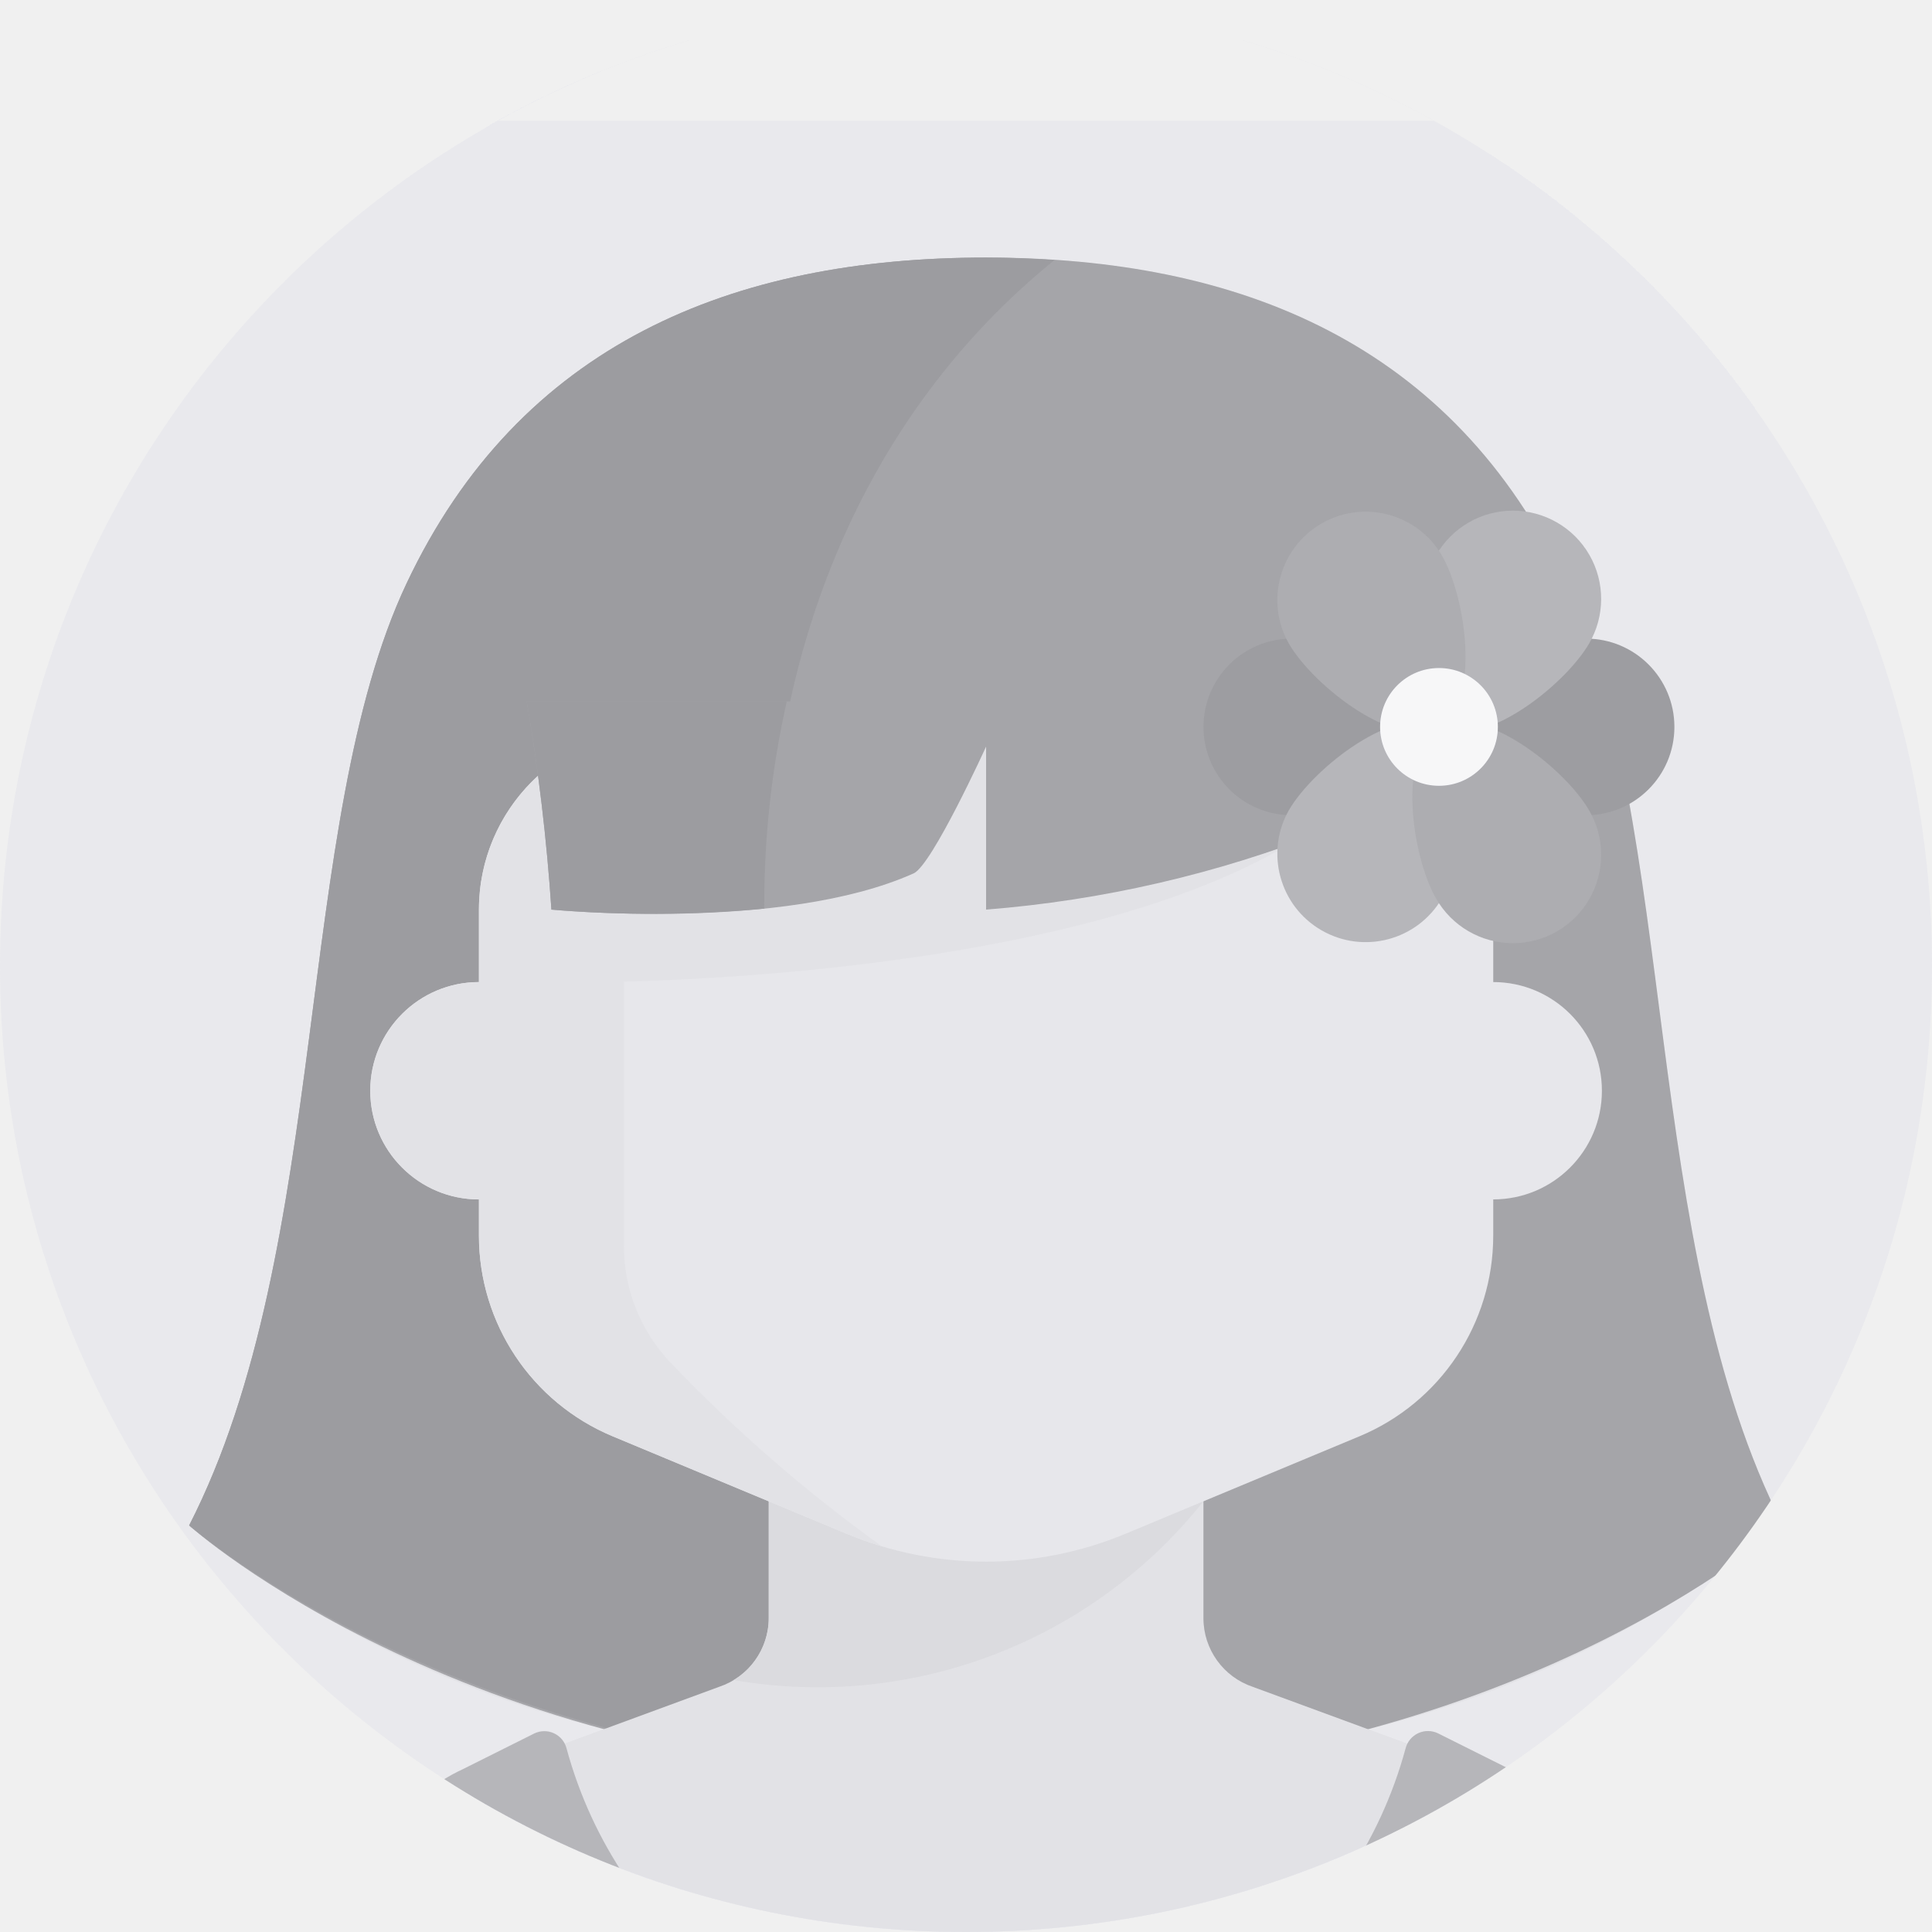
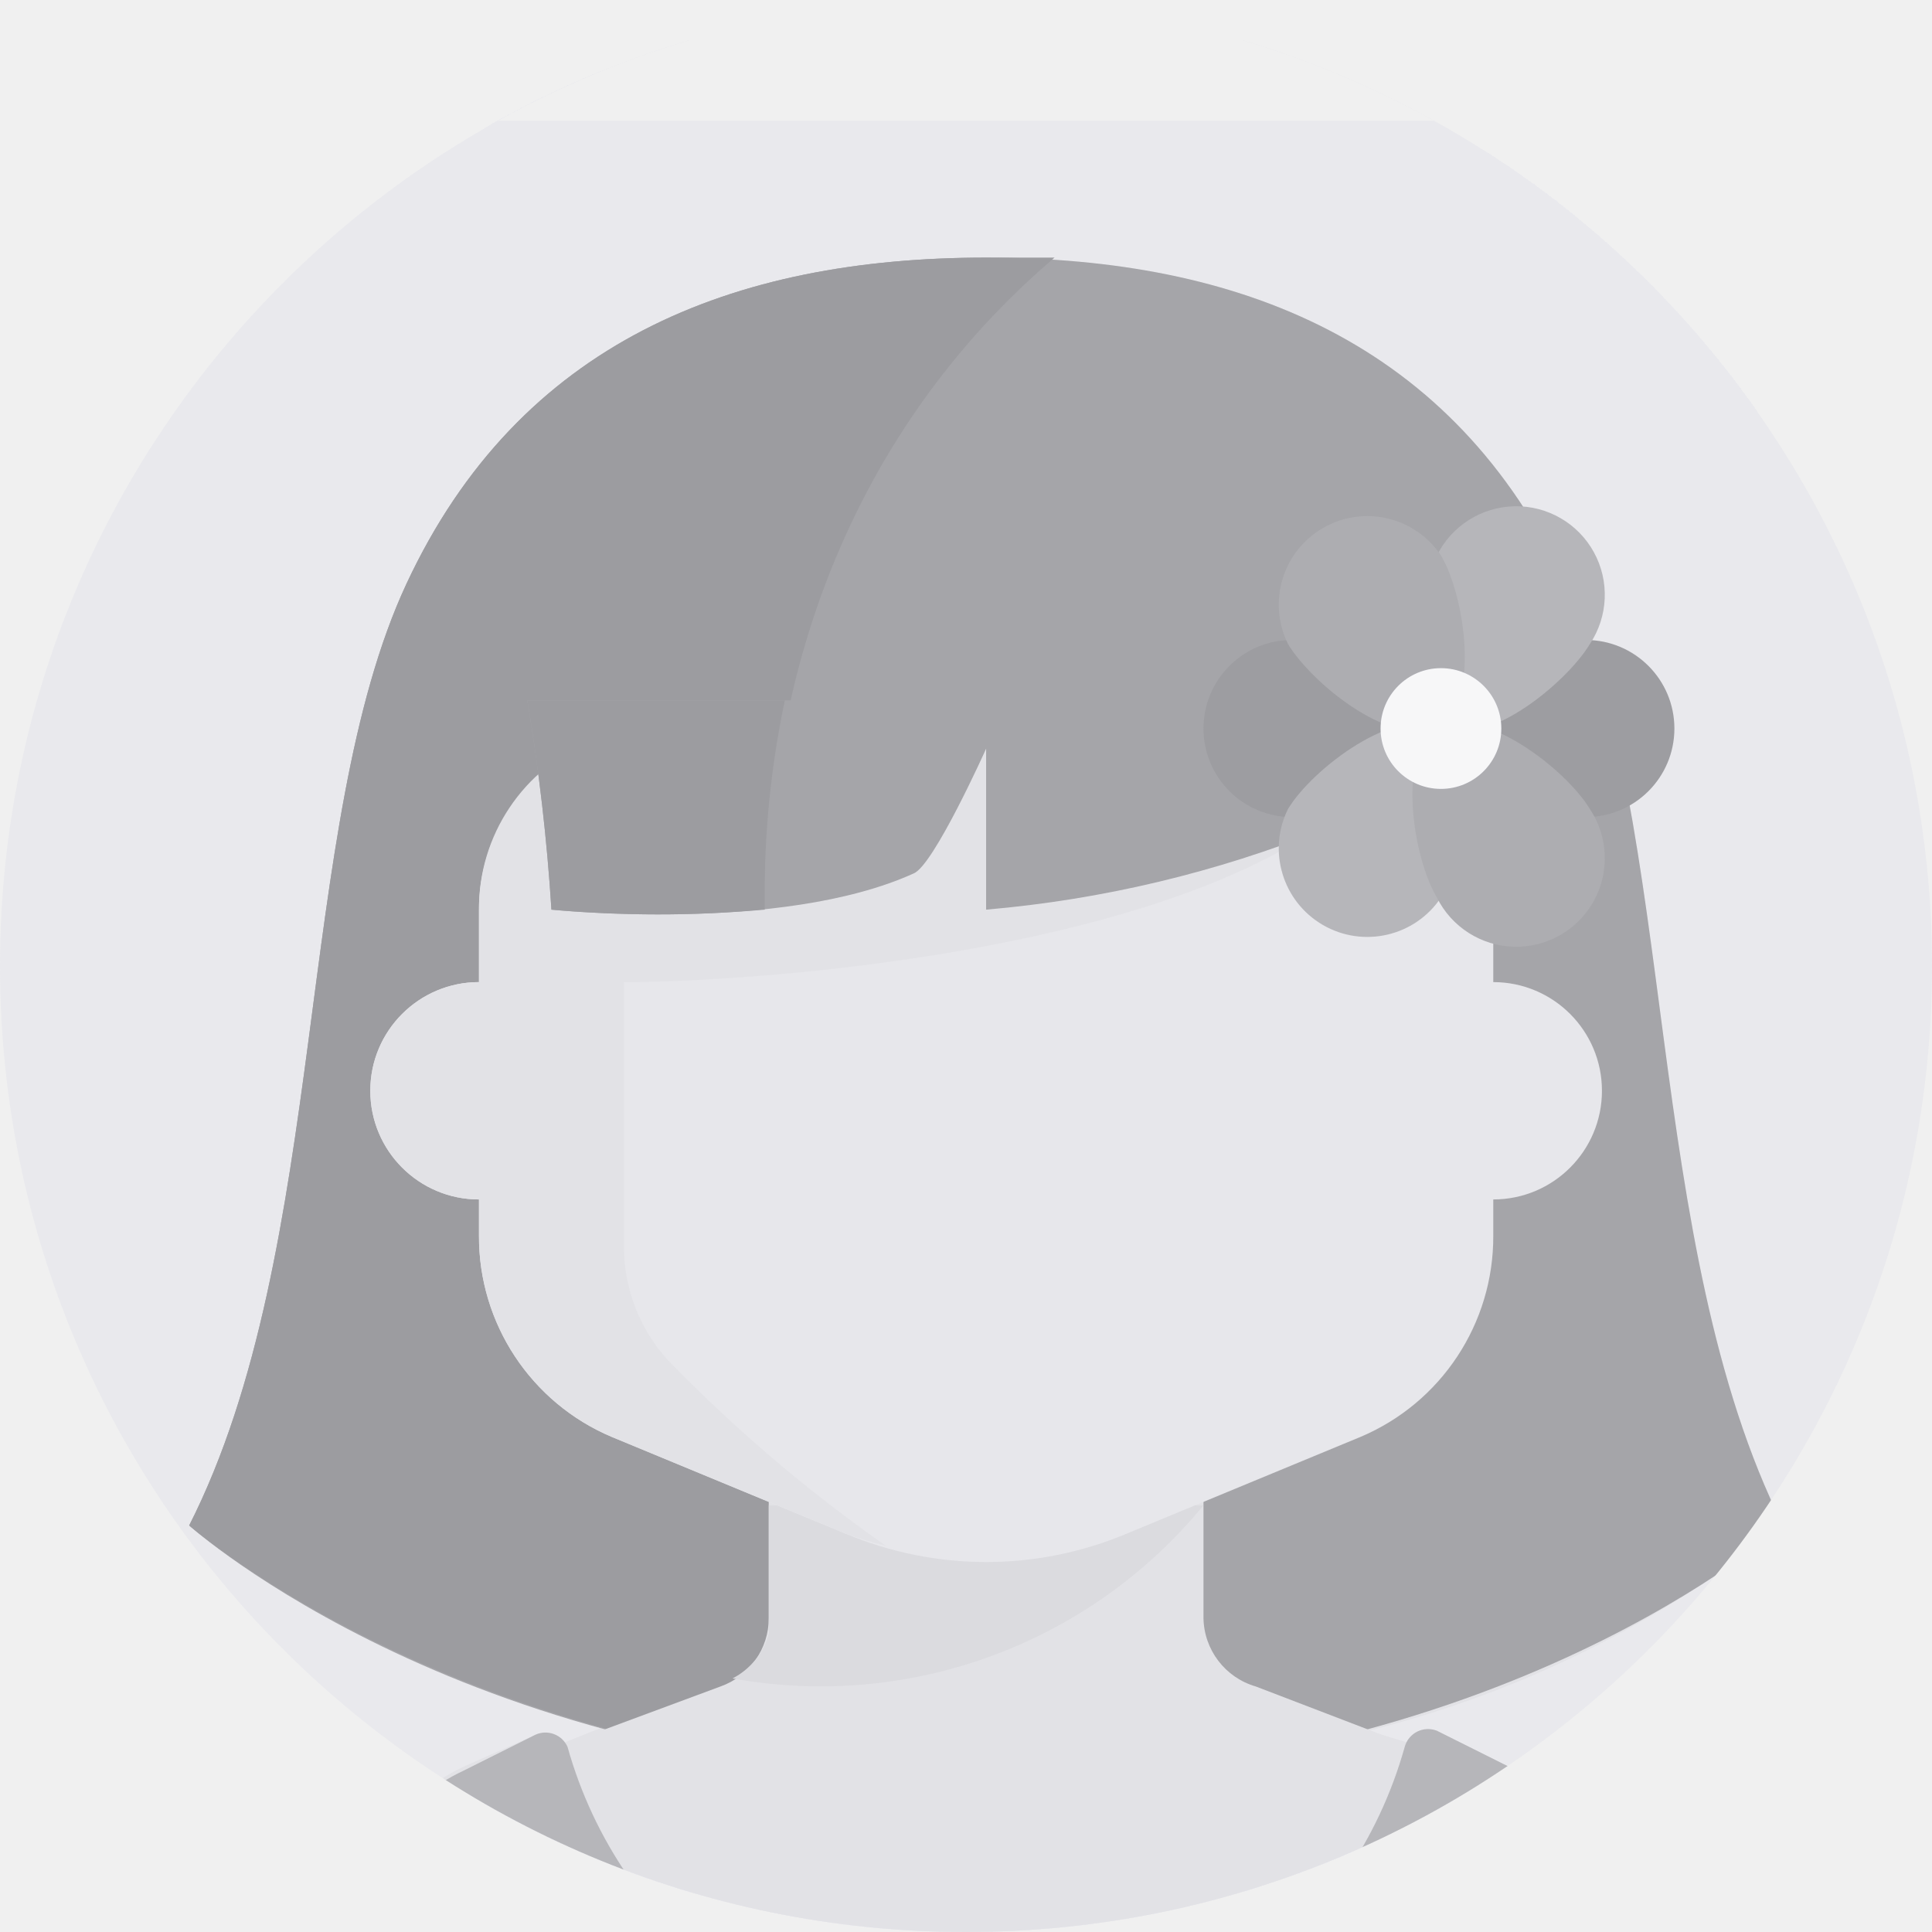
- <svg xmlns="http://www.w3.org/2000/svg" width="48" height="48" viewBox="0 0 48 48">
+ <svg xmlns="http://www.w3.org/2000/svg" xmlns:xlink="http://www.w3.org/1999/xlink" viewBox="0 0 48 48">
+   <defs>
+     <path id="b" d="M48 57v-.8a.6.6 0 0 0-.7-.6l-1-7.6a4.3 4.3 0 0 0-3-3.5l-5.2-1.8a2.2 2.2 0 0 0-2 .4l-1.6-.5a2.2 2.2 0 0 1-1.5-2V37l4.7-2a6.5 6.5 0 0 0 4-6v-1a3.2 3.2 0 0 0 2.5-5.2 27.5 27.5 0 0 0 .7-17.4s-.4-.3-1.1-.7a7.2 7.2 0 0 0-1-3.6l-4 1.3A42.2 42.2 0 0 0 24.4.1a4.5 4.5 0 0 1-2.1 1 58.9 58.9 0 0 0-7.6-1l-2.1 5.4s-5.4 0-5.4 6.5c0 2.3 1.3 8.3 1.9 10.7a3.2 3.2 0 0 0 2.4 5.4v1a6.5 6.5 0 0 0 4 6l4.6 2v3.5a2.2 2.2 0 0 1-1.5 2l-1.5.5a2.2 2.2 0 0 0-2-.4l-5.3 1.8a4.3 4.3 0 0 0-3 3.5L6 55.6a.6.6 0 0 0-.8.6v.8a.6.6 0 0 0 .5.7l1.6.2v2.5a2.2 2.2 0 0 0 2.1 2.2h34.5a2.2 2.2 0 0 0 2.1-2.2V58l1.6-.2a.6.6 0 0 0 .6-.7Z" />
+     <path id="c" d="M33 37H20.1v3.6a2.1 2.1 0 0 1-1 1.8A14.6 14.6 0 0 0 33 37Z" />
+     <path id="d" d="M41.6 21.7v-2.2a5.4 5.4 0 0 0-5.3-5.4H16.9a5.4 5.4 0 0 0-5.4 5.4v2.2a3.2 3.2 0 1 0 0 6.4v1a6.5 6.5 0 0 0 4 6l7 3a10.8 10.8 0 0 0 8.2 0l7-3a6.5 6.5 0 0 0 4-6v-1a3.2 3.2 0 0 0 0-6.4Zm-3.2 40.9v-5.4h9L46.3 48a4.3 4.3 0 0 0-3-3.5l-5.2-1.8a2.1 2.1 0 0 0-2.4.9 10.8 10.8 0 0 1-18.2 0 2.1 2.1 0 0 0-2.5-.9l-5.2 1.8a4.3 4.3 0 0 0-3 3.5l-1 8.2h9v6.4Z" />
+     <path id="e" d="M19 26a1 1 0 0 1-1-1.1v-1a1 1 0 1 1 2.1 0v1a1 1 0 0 1-1 1Zm15.1 0a1 1 0 0 1-1-1.1v-1a1 1 0 1 1 2 0v1a1 1 0 0 1-1 1Zm-7.5 7.5a9 9 0 0 1-5-1.3 1 1 0 1 1 1.3-1.7 8 8 0 0 0 7.4 0 1 1 0 0 1 1.2 1.7 9 9 0 0 1-5 1.3Z" />
+     <path id="f" d="M17.1 33a5 5 0 0 1-1.3-3.5V20a47 47 0 0 1 20.5-6H16.9a5 5 0 0 0-1.1.1 5.4 5.4 0 0 0-4.3 5.3v2.2a3.2 3.2 0 1 0 0 6.4v1a6.5 6.5 0 0 0 4 6l7 3a10.8 10.8 0 0 0 1 .3A45 45 0 0 1 17 33Zm-2.4 25v-2.4a4.3 4.3 0 0 0-1-2.9l-6-6.8a4.3 4.3 0 0 0-.9 2.1l-1 9 9 1Z" />
+     <path id="g" d="m14.7 56.6-8.9-1a.6.6 0 0 0-.7.6v.8a.6.6 0 0 0 .5.7l9.1 1v-2.1ZM38.4 58v-2.4a4.3 4.3 0 0 1 1-2.9l6-6.8a4.3 4.3 0 0 1 .9 2.1l1.1 9-9 1Z" />
+     <path id="h" d="m38.4 56.6 8.9-1a.6.6 0 0 1 .7.6v.8a.6.6 0 0 1-.5.7l-9 1Zm6.5-51.1-1.1-.7a7.2 7.2 0 0 0-1-3.6l-4 1.3A42.2 42.2 0 0 0 24.4.1a4.5 4.5 0 0 1-2.1 1 58.9 58.9 0 0 0-7.6-1l-2.1 5.4s-5.4 0-5.4 6.5c0 2.4 1.3 8.3 1.9 10.7a3.2 3.2 0 0 1 2.4-1v-2.2a5.4 5.4 0 0 1 5.3-5.4 12 12 0 0 0-1 3.2 19 19 0 0 1 10.8-3.2h9.7a5.4 5.4 0 0 1 5.3 5.4v2.2a3.2 3.2 0 0 1 2.6 1.2 27.5 27.5 0 0 0 .7-17.4Z" />
+     <path id="i" d="m42.7 1.2-4 1.3A42.2 42.2 0 0 0 24.5.1a4.5 4.5 0 0 1-2.1 1 58.9 58.9 0 0 0-7.6-1l-2.1 5.4s-5.4 0-5.4 6.5c0 2.4 1.3 8.3 1.9 10.7a3.2 3.2 0 0 1 2.4-1v-2.2a5.4 5.4 0 0 1 4.9-5.3 9.6 9.6 0 0 0-.6 3.1 26.8 26.8 0 0 1 15-8.6c4.8-1.2 5.5-3.2 5.5-3.2s4.7-.3 6.4-4.3Z" />
+   </defs>
  <defs>
    <clipPath id="a">
-       <circle cx="24" cy="24" r="24" transform="translate(352 720)" fill="#fff" />
+       <circle cx="24" cy="24" r="24" fill="#fff" transform="translate(352 720)" />
    </clipPath>
  </defs>
-   <g transform="translate(-352 -720)" clip-path="url(#a)">
-     <g transform="translate(328 693.558)">
-       <g transform="translate(22 27.873)">
-         <g transform="translate(5.045 0.118)">
-           <path d="M63.86,56.915l-.1-.88a.634.634,0,0,0-.7-.56l-.055.006-.946-7.566a4.307,4.307,0,0,0-2.912-3.552l-5.255-1.752a2.153,2.153,0,0,0-2.07.387l-1.548-.516A2.153,2.153,0,0,1,48.8,40.44V36.967l4.638-1.933a6.46,6.46,0,0,0,3.976-5.963V27.995a3.229,3.229,0,0,0,2.547-5.216,27.523,27.523,0,0,0,.684-17.4s-.385-.283-1.1-.708a7.188,7.188,0,0,0-1.048-3.6l-3.93,1.31A42.169,42.169,0,0,0,40.191,0a4.55,4.55,0,0,1-2.153,1.077A58.9,58.9,0,0,0,30.5,0L28.347,5.384s-5.384-.045-5.384,6.46c0,2.386,1.33,8.335,1.9,10.769a3.23,3.23,0,0,0,2.408,5.382v1.077a6.461,6.461,0,0,0,3.975,5.963l4.638,1.933V40.44a2.153,2.153,0,0,1-1.472,2.043L32.863,43a2.153,2.153,0,0,0-2.07-.387l-5.255,1.752a4.307,4.307,0,0,0-2.912,3.552l-.946,7.566-.055-.006a.634.634,0,0,0-.7.56l-.1.88a.634.634,0,0,0,.56.7l1.575.175V60.3a2.153,2.153,0,0,0,2.153,2.153H59.572A2.153,2.153,0,0,0,61.725,60.3V57.79l1.575-.175a.634.634,0,0,0,.56-.7Z" transform="translate(-20.824 0)" fill="#e9e9ed" />
-           <path d="M64.822,79.129H51.9v3.562a2.134,2.134,0,0,1-1.079,1.838A14.621,14.621,0,0,0,64.822,79.129Z" transform="translate(-36.842 -42.251)" fill="#e9e9ed" />
-           <path d="M61.1,37.571V35.418a5.384,5.384,0,0,0-5.384-5.384H36.338a5.384,5.384,0,0,0-5.384,5.384v2.153a3.23,3.23,0,1,0,0,6.46v1.077a6.461,6.461,0,0,0,3.975,5.963l6.957,2.9a10.768,10.768,0,0,0,8.283,0l6.958-2.9A6.46,6.46,0,0,0,61.1,45.109V44.032a3.23,3.23,0,0,0,0-6.46Z" transform="translate(-24.508 -16.037)" fill="#e9e9ed" />
-           <path d="M55.08,111.142v-5.384H64.1l-1.144-9.151a4.307,4.307,0,0,0-2.912-3.552L54.786,91.3a2.119,2.119,0,0,0-2.462.835,10.755,10.755,0,0,1-18.178,0,2.119,2.119,0,0,0-2.462-.835L26.43,93.056a4.307,4.307,0,0,0-2.912,3.552L22.494,104.8l8.9.016v6.326Z" transform="translate(-21.716 -48.692)" fill="#e9e9ed" />
-           <path d="M49.594,51.747a1.08,1.08,0,0,1-1.077-1.077V49.594a1.077,1.077,0,1,1,2.153,0v1.077A1.08,1.08,0,0,1,49.594,51.747Zm15.074,0a1.08,1.08,0,0,1-1.077-1.077V49.594a1.077,1.077,0,1,1,2.153,0v1.077A1.08,1.08,0,0,1,64.668,51.747Z" transform="translate(-35.611 -25.906)" fill="#e9e9ed" />
-           <path d="M60.832,67.949a8.968,8.968,0,0,1-4.913-1.293,1.077,1.077,0,1,1,1.211-1.78,7.909,7.909,0,0,0,7.4,0,1.077,1.077,0,0,1,1.211,1.78A8.968,8.968,0,0,1,60.832,67.949Z" transform="translate(-39.312 -34.541)" fill="#e9e9ed" />
-           <path d="M36.607,48.84a5.047,5.047,0,0,1-1.345-3.449v-9.5c2.972-1.607,11.655-5.854,20.458-5.854H36.338a5.061,5.061,0,0,0-1.077.119v-.01a5.385,5.385,0,0,0-4.307,5.275v2.153a3.23,3.23,0,1,0,0,6.46v1.077a6.46,6.46,0,0,0,3.976,5.963l6.957,2.9a10.779,10.779,0,0,0,1.04.37,44.941,44.941,0,0,1-6.32-5.5Z" transform="translate(-24.508 -16.037)" fill="#e9e9ed" />
-           <path d="M31.277,110.334V107.9a4.307,4.307,0,0,0-1.052-2.82L24.3,98.238a4.3,4.3,0,0,0-.9,2.132l-1.125,9C23.991,109.47,28.546,110,31.277,110.334Z" transform="translate(-21.601 -52.454)" fill="#e9e9ed" />
-           <path d="M30.5,120.016l-8.874-.986a.634.634,0,0,0-.7.56l-.1.88a.634.634,0,0,0,.56.7l9.112,1.013v-2.166Z" transform="translate(-20.824 -63.554)" fill="#e9e9ed" />
-           <path d="M92.414,110.334V107.9a4.307,4.307,0,0,1,1.051-2.82l5.925-6.839a4.3,4.3,0,0,1,.9,2.132l1.125,9C99.7,109.47,95.144,110,92.414,110.334Z" transform="translate(-59.049 -52.454)" fill="#e9e9ed" />
-           <path d="M92.414,120.016l8.874-.986a.634.634,0,0,1,.7.56l.1.88a.634.634,0,0,1-.56.7l-9.112,1.013Z" transform="translate(-59.049 -63.554)" fill="#e9e9ed" />
-           <path d="M63.1,5.384s-.385-.283-1.1-.708a7.188,7.188,0,0,0-1.048-3.6l-3.93,1.31A42.169,42.169,0,0,0,42.642,0a4.55,4.55,0,0,1-2.153,1.077A58.9,58.9,0,0,0,32.951,0L30.8,5.384s-5.384-.045-5.384,6.46c0,2.39,1.335,8.359,1.9,10.783a3.209,3.209,0,0,1,2.405-1.093V19.381a5.379,5.379,0,0,1,5.306-5.376,11.96,11.96,0,0,0-1,3.222A18.927,18.927,0,0,1,44.8,14h9.691a5.384,5.384,0,0,1,5.384,5.384v2.153a3.212,3.212,0,0,1,2.541,1.258A27.523,27.523,0,0,0,63.1,5.384Z" transform="translate(-23.275 0)" fill="#e9e9ed" />
-           <path d="M60.946,1.077l-3.93,1.31A42.169,42.169,0,0,0,42.642,0a4.55,4.55,0,0,1-2.153,1.077A58.9,58.9,0,0,0,32.951,0L30.8,5.384s-5.384-.045-5.384,6.46c0,2.39,1.335,8.359,1.9,10.783a3.209,3.209,0,0,1,2.405-1.093V19.381a5.366,5.366,0,0,1,4.908-5.336,9.605,9.605,0,0,0-.6,3.182C38.267,11.844,44.289,9.9,49.1,8.614c4.778-1.279,5.384-3.23,5.384-3.23S59.2,5.114,60.946,1.077Z" transform="translate(-23.275 0)" fill="#e9e9ed" />
-         </g>
-         <g transform="translate(5.045 0.118)">
-           <path d="M63.86,56.915l-.1-.88a.634.634,0,0,0-.7-.56l-.055.006-.946-7.566a4.307,4.307,0,0,0-2.912-3.552l-5.255-1.752a2.153,2.153,0,0,0-2.07.387l-1.548-.516A2.153,2.153,0,0,1,48.8,40.44V36.967l4.638-1.933a6.46,6.46,0,0,0,3.976-5.963V27.995a3.229,3.229,0,0,0,2.547-5.216,27.523,27.523,0,0,0,.684-17.4s-.385-.283-1.1-.708a7.188,7.188,0,0,0-1.048-3.6l-3.93,1.31A42.169,42.169,0,0,0,40.191,0a4.55,4.55,0,0,1-2.153,1.077A58.9,58.9,0,0,0,30.5,0L28.347,5.384s-5.384-.045-5.384,6.46c0,2.386,1.33,8.335,1.9,10.769a3.23,3.23,0,0,0,2.408,5.382v1.077a6.461,6.461,0,0,0,3.975,5.963l4.638,1.933V40.44a2.153,2.153,0,0,1-1.472,2.043L32.863,43a2.153,2.153,0,0,0-2.07-.387l-5.255,1.752a4.307,4.307,0,0,0-2.912,3.552l-.946,7.566-.055-.006a.634.634,0,0,0-.7.56l-.1.88a.634.634,0,0,0,.56.7l1.575.175V60.3a2.153,2.153,0,0,0,2.153,2.153H59.572A2.153,2.153,0,0,0,61.725,60.3V57.79l1.575-.175a.634.634,0,0,0,.56-.7Z" transform="translate(-20.824 0)" fill="#e9e9ed" />
-           <path d="M64.822,79.129H51.9v3.562a2.134,2.134,0,0,1-1.079,1.838A14.621,14.621,0,0,0,64.822,79.129Z" transform="translate(-36.842 -42.251)" fill="#e9e9ed" />
-           <path d="M61.1,37.571V35.418a5.384,5.384,0,0,0-5.384-5.384H36.338a5.384,5.384,0,0,0-5.384,5.384v2.153a3.23,3.23,0,1,0,0,6.46v1.077a6.461,6.461,0,0,0,3.975,5.963l6.957,2.9a10.768,10.768,0,0,0,8.283,0l6.958-2.9A6.46,6.46,0,0,0,61.1,45.109V44.032a3.23,3.23,0,0,0,0-6.46Z" transform="translate(-24.508 -16.037)" fill="#e9e9ed" />
-           <path d="M55.08,111.142v-5.384H64.1l-1.144-9.151a4.307,4.307,0,0,0-2.912-3.552L54.786,91.3a2.119,2.119,0,0,0-2.462.835,10.755,10.755,0,0,1-18.178,0,2.119,2.119,0,0,0-2.462-.835L26.43,93.056a4.307,4.307,0,0,0-2.912,3.552L22.494,104.8l8.9.016v6.326Z" transform="translate(-21.716 -48.692)" fill="#e9e9ed" />
-           <path d="M49.594,51.747a1.08,1.08,0,0,1-1.077-1.077V49.594a1.077,1.077,0,1,1,2.153,0v1.077A1.08,1.08,0,0,1,49.594,51.747Zm15.074,0a1.08,1.08,0,0,1-1.077-1.077V49.594a1.077,1.077,0,1,1,2.153,0v1.077A1.08,1.08,0,0,1,64.668,51.747Z" transform="translate(-35.611 -25.906)" fill="#e9e9ed" />
-           <path d="M60.832,67.949a8.968,8.968,0,0,1-4.913-1.293,1.077,1.077,0,1,1,1.211-1.78,7.909,7.909,0,0,0,7.4,0,1.077,1.077,0,0,1,1.211,1.78A8.968,8.968,0,0,1,60.832,67.949Z" transform="translate(-39.312 -34.541)" fill="#e9e9ed" />
-           <path d="M36.607,48.84a5.047,5.047,0,0,1-1.345-3.449v-9.5c2.972-1.607,11.655-5.854,20.458-5.854H36.338a5.061,5.061,0,0,0-1.077.119v-.01a5.385,5.385,0,0,0-4.307,5.275v2.153a3.23,3.23,0,1,0,0,6.46v1.077a6.46,6.46,0,0,0,3.976,5.963l6.957,2.9a10.779,10.779,0,0,0,1.04.37,44.941,44.941,0,0,1-6.32-5.5Z" transform="translate(-24.508 -16.037)" fill="#e9e9ed" />
-           <path d="M31.277,110.334V107.9a4.307,4.307,0,0,0-1.052-2.82L24.3,98.238a4.3,4.3,0,0,0-.9,2.132l-1.125,9C23.991,109.47,28.546,110,31.277,110.334Z" transform="translate(-21.601 -52.454)" fill="#e9e9ed" />
-           <path d="M30.5,120.016l-8.874-.986a.634.634,0,0,0-.7.56l-.1.88a.634.634,0,0,0,.56.7l9.112,1.013v-2.166Z" transform="translate(-20.824 -63.554)" fill="#e9e9ed" />
-           <path d="M92.414,110.334V107.9a4.307,4.307,0,0,1,1.051-2.82l5.925-6.839a4.3,4.3,0,0,1,.9,2.132l1.125,9C99.7,109.47,95.144,110,92.414,110.334Z" transform="translate(-59.049 -52.454)" fill="#e9e9ed" />
-           <path d="M92.414,120.016l8.874-.986a.634.634,0,0,1,.7.56l.1.88a.634.634,0,0,1-.56.7l-9.112,1.013Z" transform="translate(-59.049 -63.554)" fill="#e9e9ed" />
-           <path d="M63.1,5.384s-.385-.283-1.1-.708a7.188,7.188,0,0,0-1.048-3.6l-3.93,1.31A42.169,42.169,0,0,0,42.642,0a4.55,4.55,0,0,1-2.153,1.077A58.9,58.9,0,0,0,32.951,0L30.8,5.384s-5.384-.045-5.384,6.46c0,2.39,1.335,8.359,1.9,10.783a3.209,3.209,0,0,1,2.405-1.093V19.381a5.379,5.379,0,0,1,5.306-5.376,11.96,11.96,0,0,0-1,3.222A18.927,18.927,0,0,1,44.8,14h9.691a5.384,5.384,0,0,1,5.384,5.384v2.153a3.212,3.212,0,0,1,2.541,1.258A27.523,27.523,0,0,0,63.1,5.384Z" transform="translate(-23.275 0)" fill="#e9e9ed" />
-           <path d="M60.946,1.077l-3.93,1.31A42.169,42.169,0,0,0,42.642,0a4.55,4.55,0,0,1-2.153,1.077A58.9,58.9,0,0,0,32.951,0L30.8,5.384s-5.384-.045-5.384,6.46c0,2.39,1.335,8.359,1.9,10.783a3.209,3.209,0,0,1,2.405-1.093V19.381a5.366,5.366,0,0,1,4.908-5.336,9.605,9.605,0,0,0-.6,3.182C38.267,11.844,44.289,9.9,49.1,8.614c4.778-1.279,5.384-3.23,5.384-3.23S59.2,5.114,60.946,1.077Z" transform="translate(-23.275 0)" fill="#e9e9ed" />
-         </g>
-         <rect width="53" height="63" rx="4" transform="translate(0 -0.431)" fill="#e9e9ed" />
-         <path d="M4-2H49a6.007,6.007,0,0,1,6,6V59a6.007,6.007,0,0,1-6,6H4a6.007,6.007,0,0,1-6-6V4A6.007,6.007,0,0,1,4-2ZM49,61a2,2,0,0,0,2-2V4a2,2,0,0,0-2-2H4A2,2,0,0,0,2,4V59a2,2,0,0,0,2,2Z" transform="translate(0 -0.431)" fill="#f0f0f0" />
+   <g clip-path="url(#a)" transform="translate(-352 -720)">
+     <g transform="translate(350 721.4)">
+       <g fill="#e9e9ed">
+         <use xlink:href="#b" />
+         <use xlink:href="#c" />
+         <use xlink:href="#d" />
+         <use xlink:href="#e" />
+         <use xlink:href="#f" />
+         <use xlink:href="#g" />
+         <use xlink:href="#h" />
+         <use xlink:href="#i" />
      </g>
-       <g transform="translate(-27.301 32.841)" opacity="0.6" style="mix-blend-mode:luminosity;isolation:isolate">
-         <path d="M91.417,41.065a4.5,4.5,0,0,0-2.448-3.43l-1.939-.969a.568.568,0,0,0-.761.258l-.977-.359A26.975,26.975,0,0,0,95.6,31.5c-3.544-6.919-2.588-17.438-5.4-23.4S82.1,0,75.8,0,64.213,2.138,61.4,8.1,59.544,24.582,56,31.5a26.977,26.977,0,0,0,10.31,5.063l-.977.359a.566.566,0,0,0-.758-.259l-1.768.884a4.6,4.6,0,0,0-2.622,3.517l-.044.327h0l-1.034,7.752A2.7,2.7,0,0,0,61.784,52.2H89.817a2.7,2.7,0,0,0,2.676-3.057Z" transform="translate(0 0)" fill="#ffd7a3" />
-         <path d="M90.2,8.1C87.389,2.138,82.1,0,75.8,0S64.213,2.138,61.4,8.1,59.544,24.582,56,31.5c0,0,6.975,6.3,19.8,6.3s19.8-6.3,19.8-6.3C92.058,24.582,93.014,14.063,90.2,8.1Z" transform="translate(0 0)" fill="#9d6e48" />
-         <path d="M70.4,16.088c0-6.3,2.352-12.183,7.1-16.026C76.944.025,76.378,0,75.8,0,69.5,0,64.213,2.138,61.4,8.1S59.544,24.582,56,31.5c0,0,5.111,4.488,14.4,5.88Z" transform="translate(0 0)" fill="#8d5f3d" />
-         <path d="M115.786,261.492a4.5,4.5,0,0,0-2.907-3.629l-6.122-2.252a1.8,1.8,0,0,1-1.231-1.708V248h-10.8v5.9a1.8,1.8,0,0,1-1.231,1.708l-6.122,2.252a4.5,4.5,0,0,0-2.907,3.629l-1.034,7.752A2.7,2.7,0,0,0,86.11,272.3h28.033a2.7,2.7,0,0,0,2.676-3.057Z" transform="translate(-24.326 -220.099)" fill="#ffd7a3" />
-         <path d="M177.121,276.978c0,.044,0,.087-.005.131,0,.022,0,.045-.007.067s0,.036-.006.054q-.007.052-.018.1v0a1.8,1.8,0,0,1-.835,1.186,12.252,12.252,0,0,0,11.672-4.444l-10.8-.075Z" transform="translate(-106.72 -243.174)" fill="#fdc88e" />
-         <path d="M123.9,110.3v-1.8a4.5,4.5,0,0,0-4.5-4.5H103.2a4.5,4.5,0,0,0-4.5,4.5v1.8a2.7,2.7,0,0,0,0,5.4v.9a5.4,5.4,0,0,0,3.323,4.985l5.816,2.423a9,9,0,0,0,6.923,0l5.816-2.423A5.4,5.4,0,0,0,123.9,116.6v-.9a2.7,2.7,0,0,0,0-5.4Z" transform="translate(-35.5 -92.3)" fill="#ffe1b2" />
-         <path d="M119.176,109.32V107H101.491a4.5,4.5,0,0,0-2.791,4.163v1.8a2.7,2.7,0,1,0,0,5.4v.9a5.4,5.4,0,0,0,3.323,4.985l5.815,2.423a9.009,9.009,0,0,0,.869.309,37.563,37.563,0,0,1-5.283-4.6A4.219,4.219,0,0,1,102.3,119.5V112.95c2.9-.071,12.115-.542,16.876-3.63Z" transform="translate(-35.5 -94.962)" fill="#ffd7a3" />
-         <path d="M131.163,103.175s5.738.563,9-.9c.459-.206,1.8-3.15,1.8-3.15v4.05a29.326,29.326,0,0,0,8.438-1.949V98H130.55A50.328,50.328,0,0,1,131.163,103.175Z" transform="translate(-66.163 -86.975)" fill="#9d6e48" />
-         <path d="M113.294,326.391l-1.939-.969a.574.574,0,0,0-.808.378,10.8,10.8,0,0,1-20.843,0,.571.571,0,0,0-.8-.376l-1.768.884a4.6,4.6,0,0,0-2.622,3.517l-1.077,8.08a2.7,2.7,0,0,0,2.676,3.057h28.033a2.7,2.7,0,0,0,2.676-3.057l-1.077-8.08A4.5,4.5,0,0,0,113.294,326.391Z" transform="translate(-24.326 -288.756)" fill="#ff6473" />
-         <path d="M84.919,353.124a4.386,4.386,0,0,0-.41,1.337l-1.077,8.08a2.7,2.7,0,0,0,2.676,3.057h4.116V362a5.4,5.4,0,0,0-1.08-3.24l-4.225-5.634Zm30.411,0a4.386,4.386,0,0,1,.41,1.337l1.077,8.08a2.7,2.7,0,0,1-2.676,3.057h-4.116V362a5.4,5.4,0,0,1,1.08-3.24l4.225-5.634Z" transform="translate(-24.324 -313.396)" fill="#f05467" />
-         <path d="M285.85,86.343c0,1.212-2.445,2.194-3.656,2.194a2.194,2.194,0,0,1,0-4.388C283.405,84.149,285.85,85.131,285.85,86.343Zm0,0c0-1.212,2.445-2.194,3.656-2.194a2.194,2.194,0,0,1,0,4.388C288.295,88.537,285.85,87.554,285.85,86.343Z" transform="translate(-198.799 -74.682)" fill="#bd445a" />
-         <path d="M300.269,102.612c1.049.606.677,3.214.072,4.263a2.194,2.194,0,0,1-3.8-2.194C297.147,103.632,299.22,102.006,300.269,102.612Z" transform="translate(-213.218 -90.951)" fill="#ff6473" />
-         <path d="M326.782,61.36c-1.049-.606-.678-3.214-.072-4.263a2.194,2.194,0,1,1,3.8,2.194C329.9,60.34,327.831,61.966,326.782,61.36Z" transform="translate(-239.73 -49.699)" fill="#ff6473" />
-         <path d="M326.782,102.612c-1.049.606-.678,3.214-.072,4.263a2.194,2.194,0,1,0,3.8-2.194C329.9,103.632,327.831,102.006,326.782,102.612Z" transform="translate(-239.73 -90.951)" fill="#f05467" />
-         <path d="M300.269,61.36c1.049-.606.677-3.214.072-4.263a2.194,2.194,0,0,0-3.8,2.194C297.147,60.34,299.22,61.966,300.269,61.36Z" transform="translate(-213.218 -49.699)" fill="#f05467" />
-         <circle cx="1.463" cy="1.463" r="1.463" transform="translate(85.589 10.198)" fill="#fff" />
-         <path d="M130.546,98a50.327,50.327,0,0,1,.614,5.175,30.054,30.054,0,0,0,5.288-.025v-.087a22.974,22.974,0,0,1,.56-5.063Z" transform="translate(-66.159 -86.975)" fill="#8d5f3d" />
+       <g fill="#e9e9ed">
+         <use xlink:href="#b" />
+         <use xlink:href="#c" />
+         <use xlink:href="#d" />
+         <use xlink:href="#e" />
+         <use xlink:href="#f" />
+         <use xlink:href="#g" />
+         <use xlink:href="#h" />
+         <use xlink:href="#i" />
      </g>
+       <rect width="53" height="63" fill="#e9e9ed" rx="4" transform="translate(0 -.4)" />
+       <path fill="#f0f0f0" d="M4-2.4h45a6 6 0 0 1 6 6v55a6 6 0 0 1-6 6H4a6 6 0 0 1-6-6v-55a6 6 0 0 1 6-6Zm45 63a2 2 0 0 0 2-2v-55a2 2 0 0 0-2-2H4a2 2 0 0 0-2 2v55a2 2 0 0 0 2 2Z" />
+     </g>
+     <g opacity=".6" style="mix-blend-mode:luminosity;isolation:isolate" transform="translate(300.7 726.4)">
+       <path fill="#ffd7a3" d="M91.4 41a4.5 4.5 0 0 0-2.4-3.4l-2-1a.6.6 0 0 0-.7.3l-1-.3a27 27 0 0 0 10.3-5.1c-3.5-7-2.6-17.4-5.4-23.4S82.1 0 75.8 0 64.2 2.1 61.4 8.1 59.5 24.6 56 31.5a27 27 0 0 0 10.3 5l-1 .4a.6.6 0 0 0-.7-.2l-1.8.8a4.6 4.6 0 0 0-2.6 3.6v.3l-1 7.7a2.7 2.7 0 0 0 2.6 3.1h28a2.7 2.7 0 0 0 2.7-3Z" />
+       <path fill="#9d6e48" d="M90.2 8.1C87.4 2.1 82.1 0 75.8 0S64.2 2.1 61.4 8.1 59.5 24.6 56 31.5c0 0 7 6.3 19.8 6.3s19.8-6.3 19.8-6.3c-3.5-7-2.6-17.4-5.4-23.4Z" />
+       <path fill="#8d5f3d" d="M70.4 16c0-6.2 2.4-12 7.1-16h-1.7c-6.3 0-11.6 2.1-14.4 8.1S59.5 24.6 56 31.5c0 0 5.1 4.5 14.4 5.9Z" />
+       <path fill="#ffd7a3" d="M91.5 41.4a4.5 4.5 0 0 0-3-3.6l-6-2.3a1.8 1.8 0 0 1-1.3-1.7v-5.9H70.4v5.9a1.8 1.8 0 0 1-1.2 1.7L63 37.8a4.5 4.5 0 0 0-2.9 3.6l-1 7.7a2.7 2.7 0 0 0 2.7 3.1h28a2.7 2.7 0 0 0 2.7-3Z" />
+       <path fill="#fdc88e" d="M70.4 33.8v.2c0 .1 0 0 0 0v.2a1.8 1.8 0 0 1-.9 1.1A12.3 12.3 0 0 0 81.2 31H70.4Z" />
+       <path fill="#ffe1b2" d="M88.4 18v-1.8a4.5 4.5 0 0 0-4.5-4.5H67.7a4.5 4.5 0 0 0-4.5 4.5V18a2.7 2.7 0 0 0 0 5.4v.9a5.4 5.4 0 0 0 3.3 5l5.8 2.4a9 9 0 0 0 7 0l5.8-2.4a5.4 5.4 0 0 0 3.3-5v-.9a2.7 2.7 0 0 0 0-5.4Z" />
+       <path fill="#ffd7a3" d="M83.7 14.4V12H66a4.5 4.5 0 0 0-2.8 4.2V18a2.7 2.7 0 1 0 0 5.4v.9a5.4 5.4 0 0 0 3.3 5l5.8 2.4a9 9 0 0 0 1 .3 37.6 37.6 0 0 1-5.4-4.6 4.2 4.2 0 0 1-1.1-2.9V18c2.9 0 12.1-.6 16.9-3.6Z" />
+       <path fill="#9d6e48" d="M65 16.2s5.7.6 9-.9c.5-.2 1.8-3.1 1.8-3.1v4a29.3 29.3 0 0 0 8.4-2V11H64.4a50.3 50.3 0 0 1 .6 5.2Z" />
+       <path fill="#ff6473" d="m89 37.6-2-1a.6.6 0 0 0-.8.4 10.8 10.8 0 0 1-20.8 0 .6.6 0 0 0-.8-.3l-1.8.9a4.6 4.6 0 0 0-2.6 3.5l-1 8a2.7 2.7 0 0 0 2.6 3.1h28a2.7 2.7 0 0 0 2.7-3l-1-8.1a4.5 4.5 0 0 0-2.5-3.5Z" />
+       <path fill="#f05467" d="M60.6 39.7a4.4 4.4 0 0 0-.4 1.4l-1 8a2.7 2.7 0 0 0 2.6 3.1h4.1v-3.6a5.4 5.4 0 0 0-1-3.2l-4.3-5.7Zm30.4 0a4.4 4.4 0 0 1 .4 1.4l1 8a2.7 2.7 0 0 1-2.6 3.1h-4.1v-3.6a5.4 5.4 0 0 1 1-3.2l4.3-5.7Z" />
+       <path fill="#bd445a" d="M87 11.7c0 1.2-2.4 2.2-3.6 2.2a2.2 2.2 0 0 1 0-4.4c1.2 0 3.7 1 3.7 2.2Zm0 0c0-1.3 2.5-2.2 3.7-2.2a2.2 2.2 0 0 1 0 4.4c-1.2 0-3.6-1-3.6-2.2Z" />
+       <path fill="#ff6473" d="M87 11.7c1.1.6.7 3.2.1 4.2a2.2 2.2 0 0 1-3.8-2.2c.6-1 2.7-2.6 3.8-2Z" />
+       <path fill="#ff6473" d="M87 11.7c-1-.6-.6-3.3 0-4.3a2.2 2.2 0 1 1 3.8 2.2c-.6 1-2.7 2.7-3.7 2Z" />
+       <path fill="#f05467" d="M87 11.7c-1 .6-.6 3.2 0 4.2a2.2 2.2 0 1 0 3.8-2.2c-.6-1-2.7-2.6-3.7-2Z" />
+       <path fill="#f05467" d="M87 11.7c1.1-.6.7-3.3.1-4.3a2.2 2.2 0 0 0-3.8 2.2c.6 1 2.7 2.7 3.8 2Z" />
+       <circle cx="1.5" cy="1.5" r="1.5" fill="#fff" transform="translate(85.6 10.2)" />
+       <path fill="#8d5f3d" d="M64.4 11a50.3 50.3 0 0 1 .6 5.2 30 30 0 0 0 5.3 0V16a23 23 0 0 1 .5-5Z" />
    </g>
  </g>
</svg>
